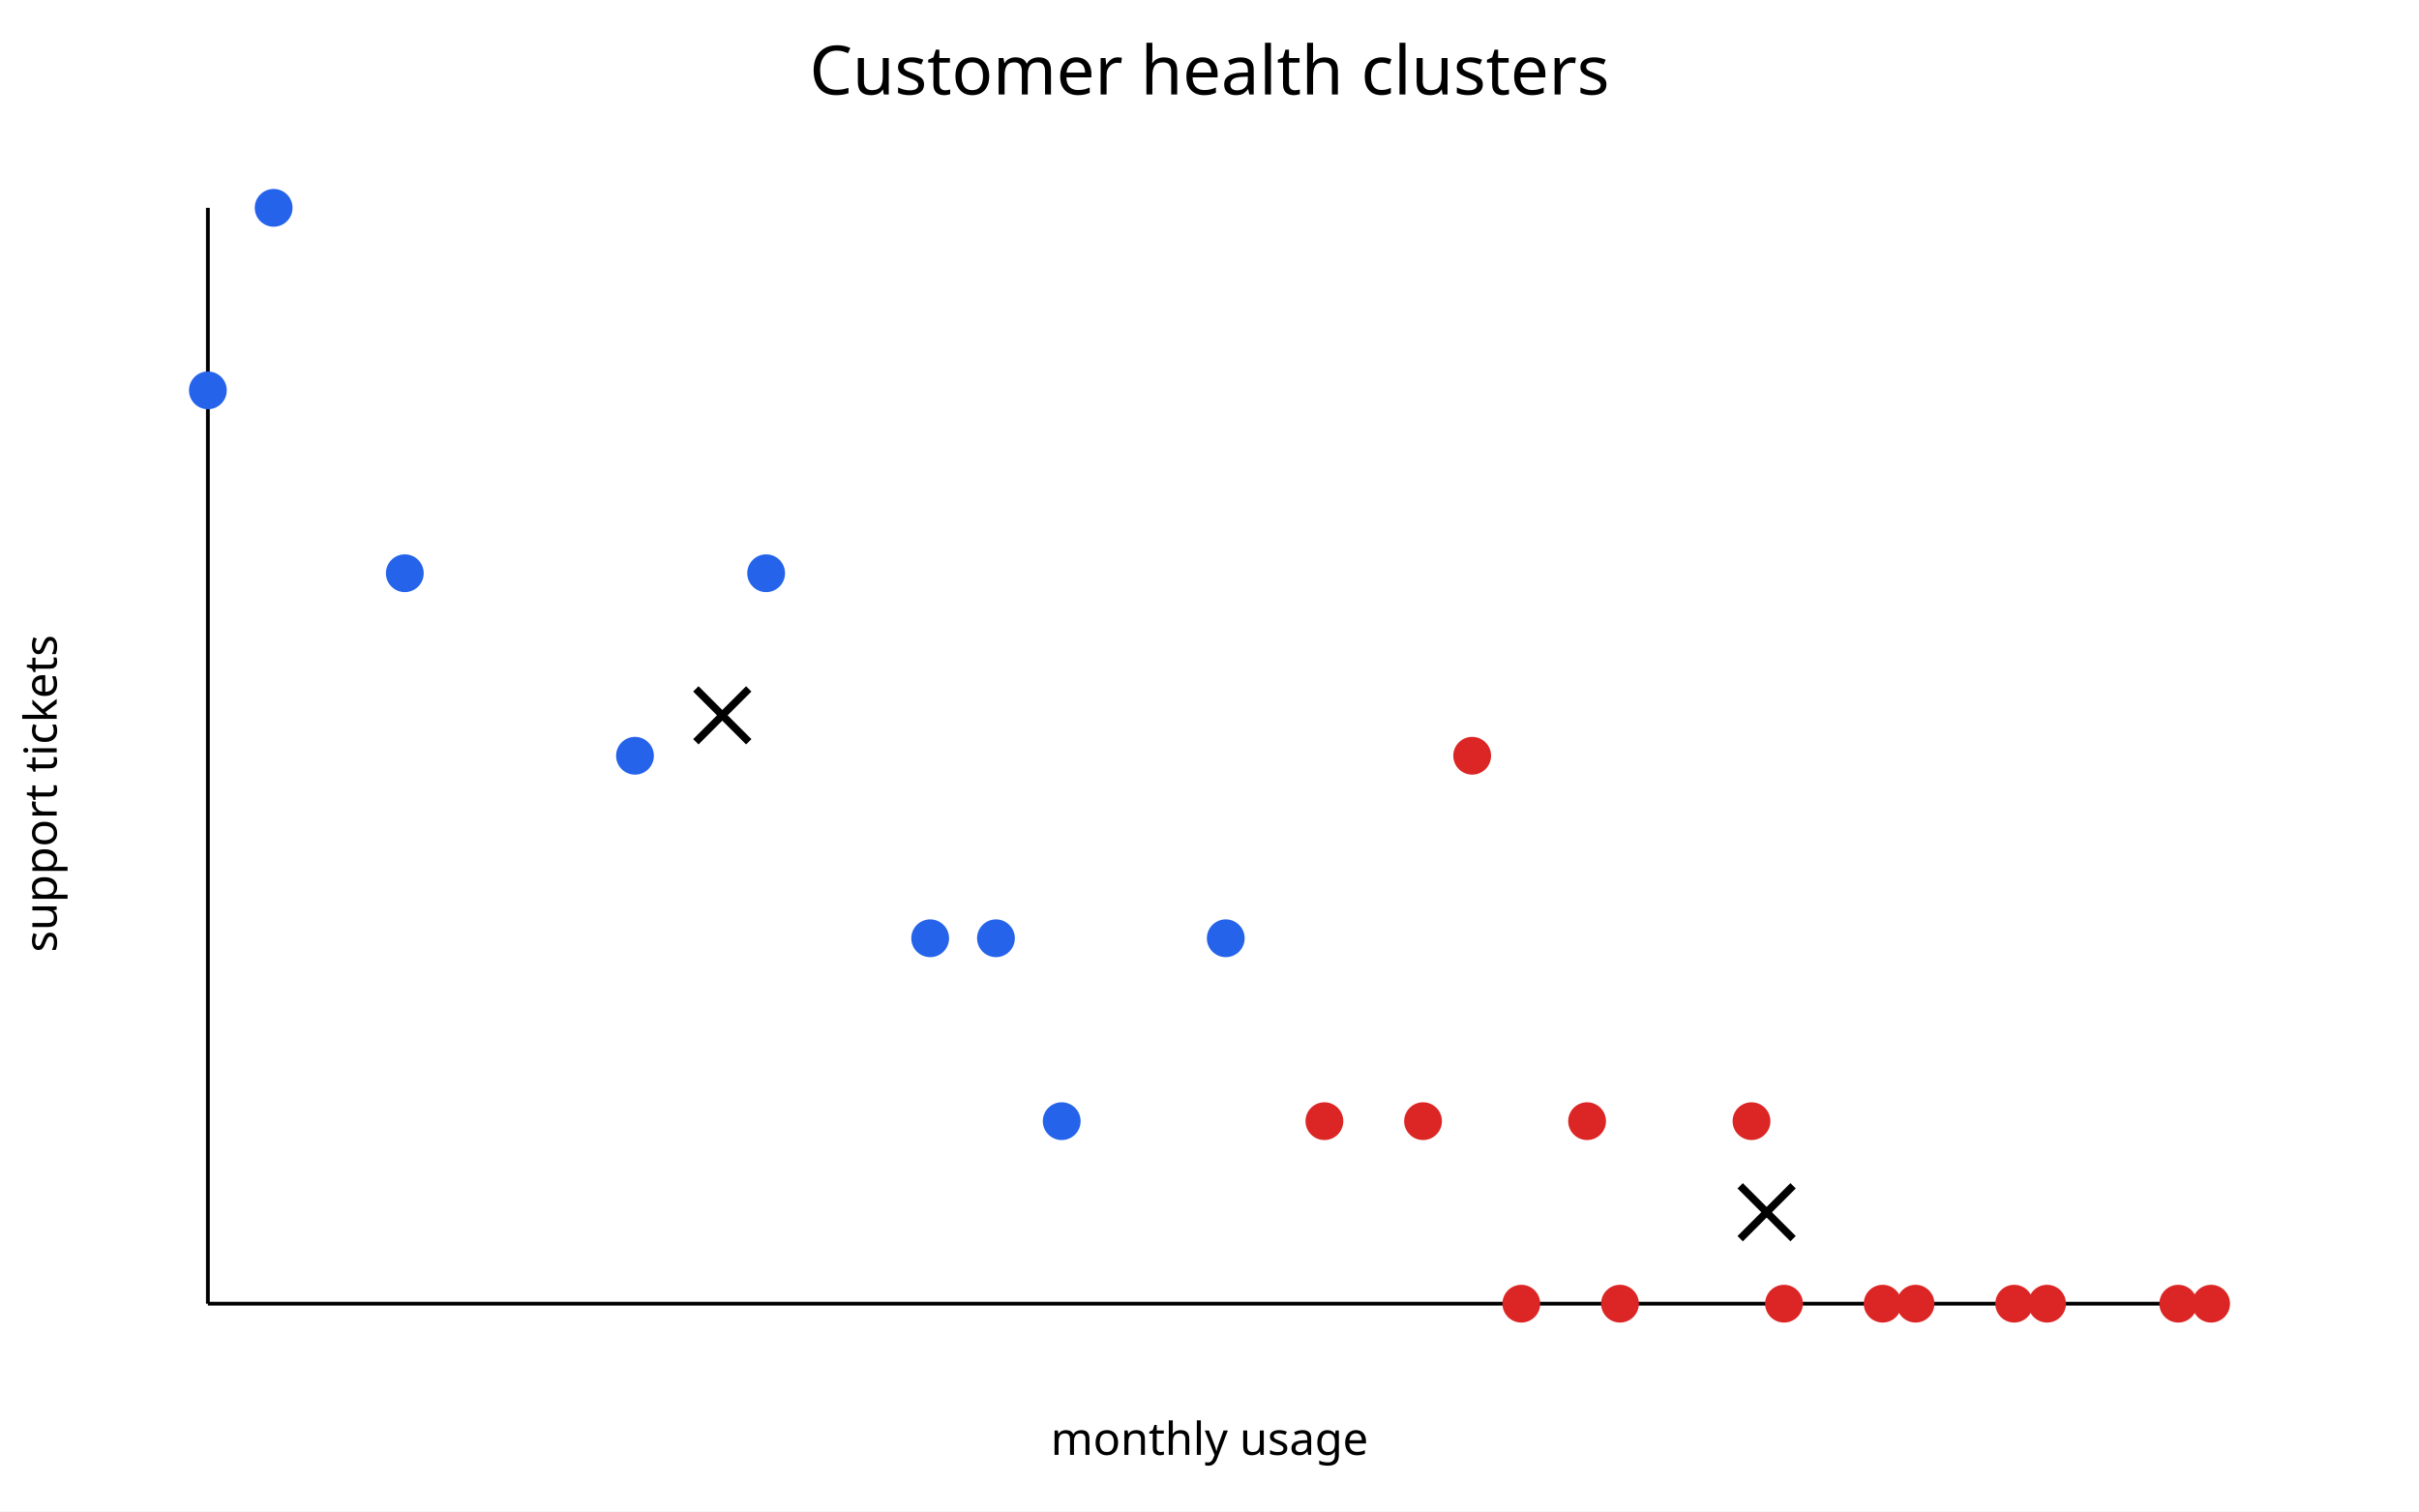
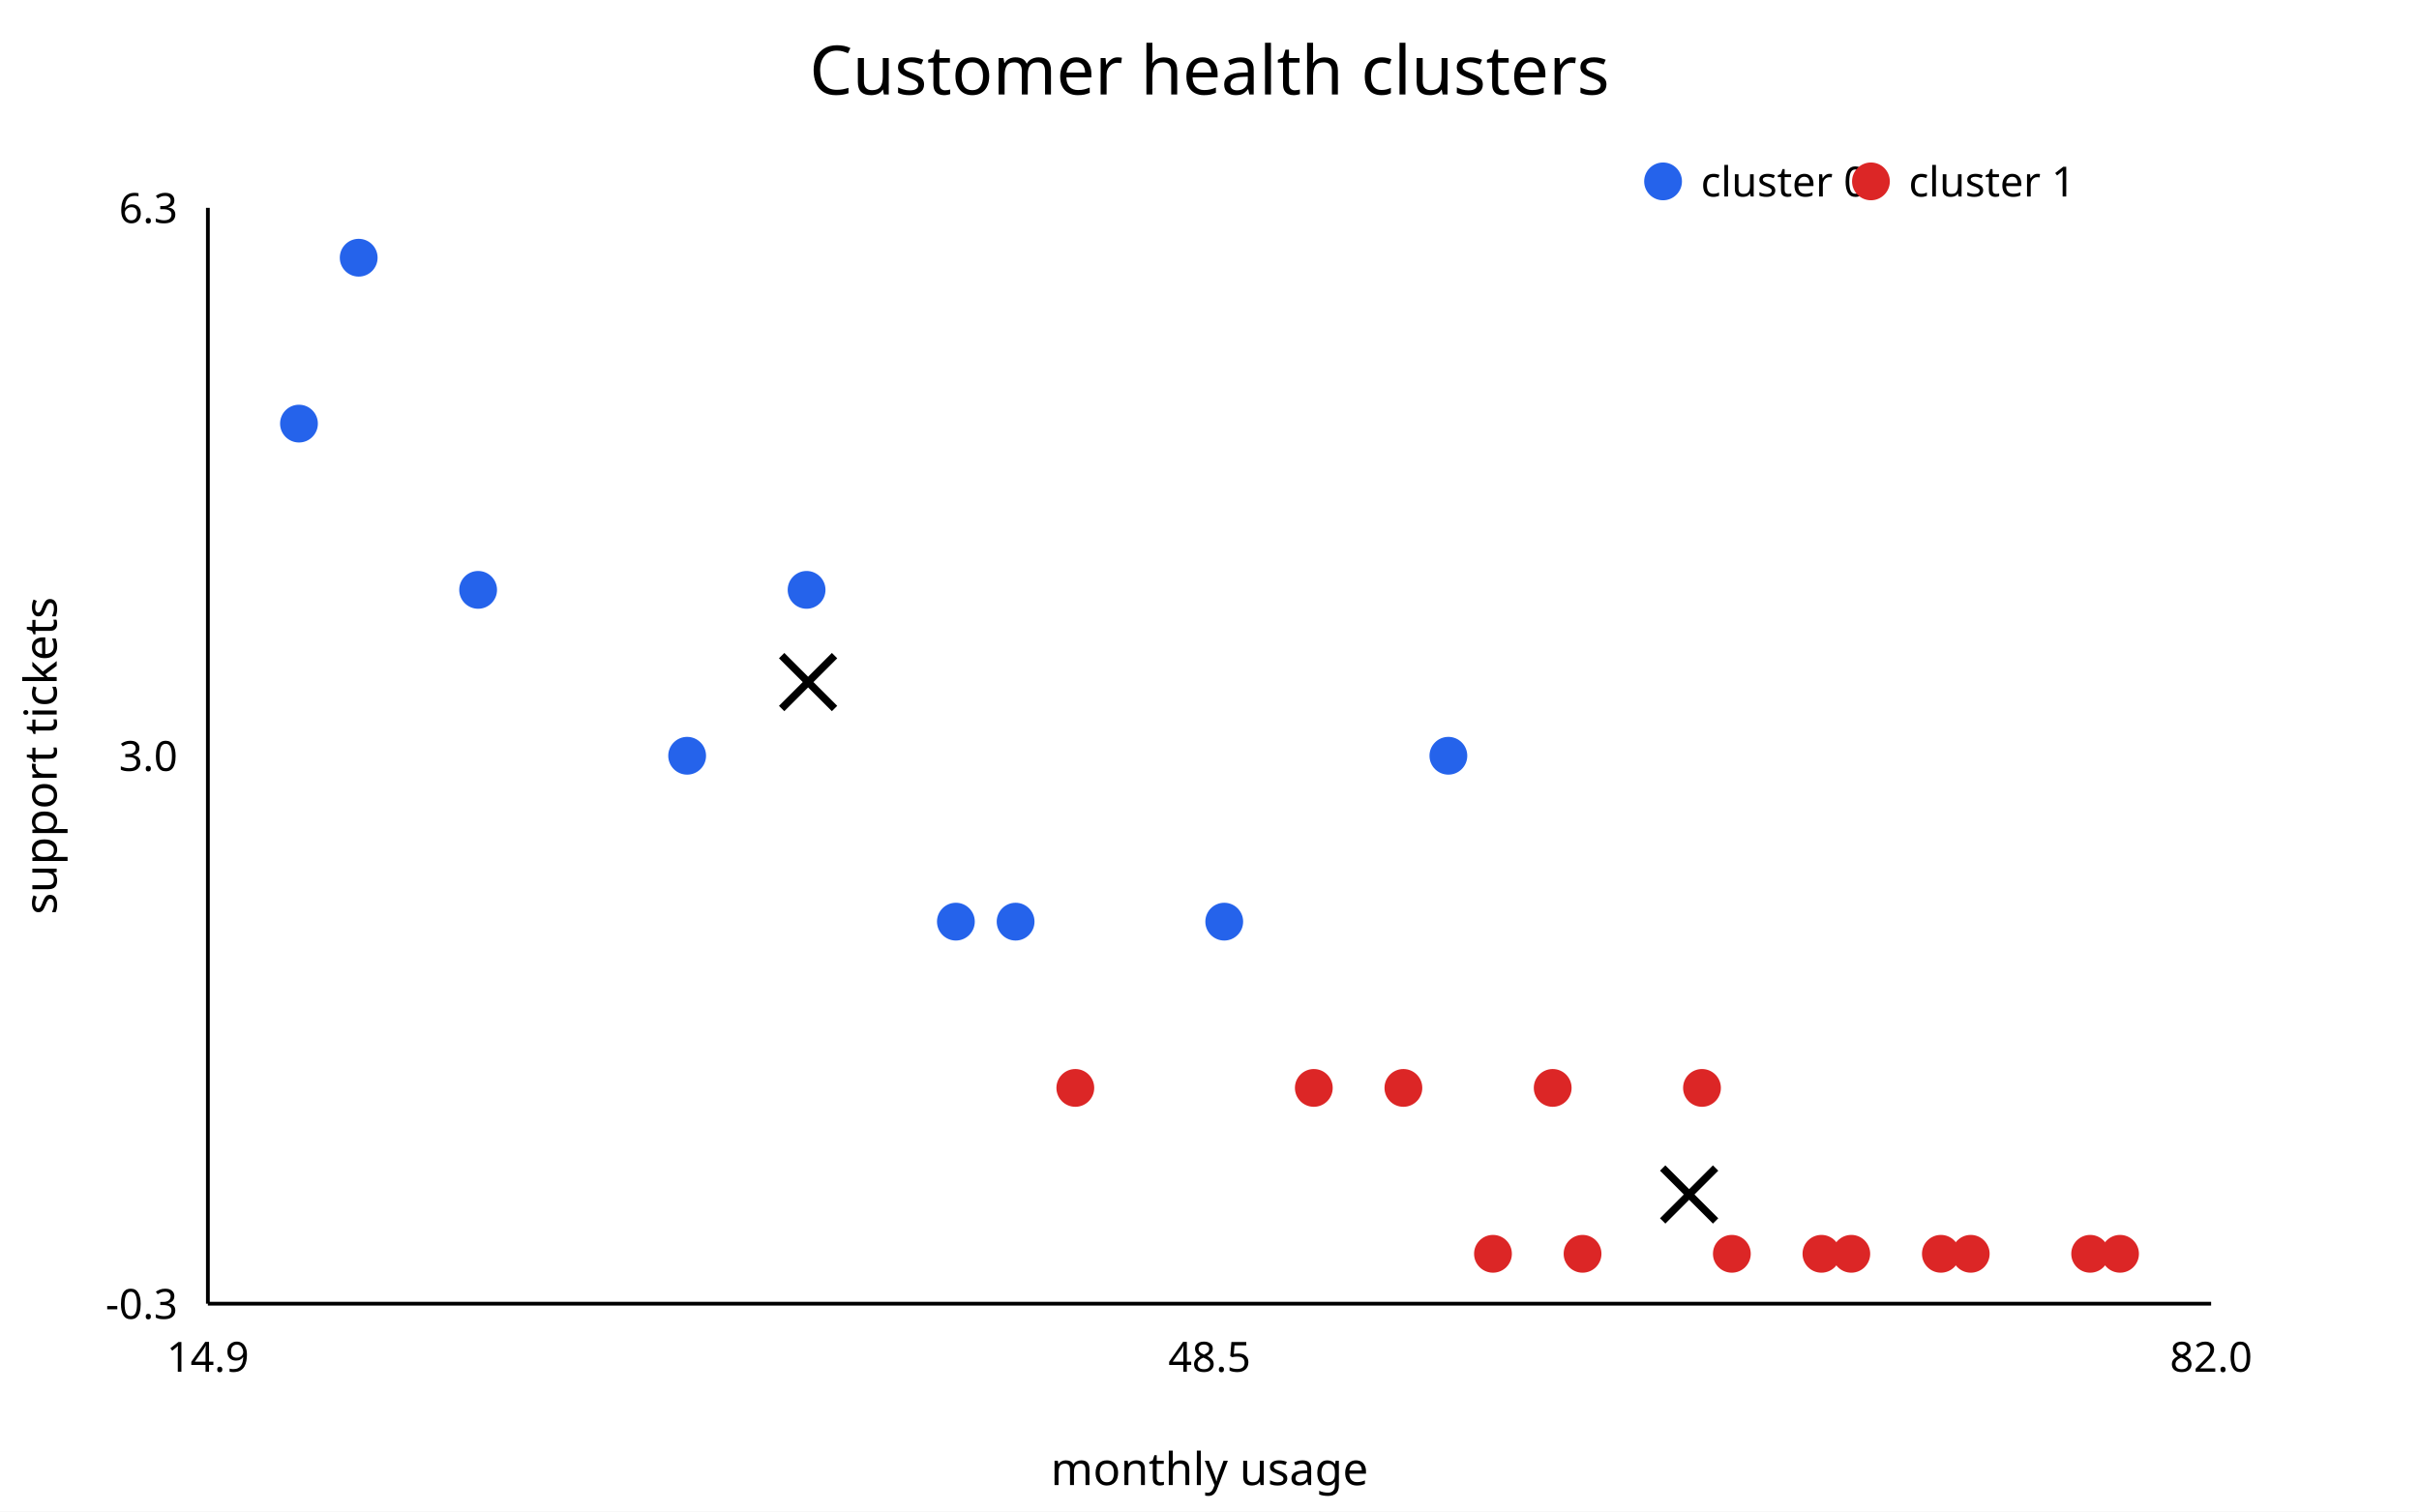
<svg xmlns="http://www.w3.org/2000/svg" width="640" height="400">
  <rect width="100%" height="100%" fill="white" />
  <text x="320.0" y="25" text-anchor="middle" font-family="sans-serif" font-size="18">Customer health clusters</text>
+   <circle cx="440" cy="48" r="5" fill="#2563eb" />
+   <text x="450" y="52" font-family="sans-serif" font-size="11">cluster 0</text>
+   <circle cx="495" cy="48" r="5" fill="#dc2626" />
+   <text x="505" y="52" font-family="sans-serif" font-size="11">cluster 1</text>
  <line x1="55" y1="345" x2="585" y2="345" stroke="black" />
  <line x1="55" y1="55" x2="55" y2="345" stroke="black" />
-   <circle cx="55.0" cy="103.3" r="5" fill="#2563eb" />
-   <circle cx="107.1" cy="151.7" r="5" fill="#2563eb" />
-   <circle cx="168.0" cy="200.0" r="5" fill="#2563eb" />
-   <circle cx="246.1" cy="248.3" r="5" fill="#2563eb" />
-   <circle cx="280.9" cy="296.7" r="5" fill="#2563eb" />
-   <circle cx="350.4" cy="296.7" r="5" fill="#dc2626" />
-   <circle cx="402.5" cy="345.0" r="5" fill="#dc2626" />
-   <circle cx="428.6" cy="345.0" r="5" fill="#dc2626" />
-   <circle cx="463.4" cy="296.7" r="5" fill="#dc2626" />
-   <circle cx="506.8" cy="345.0" r="5" fill="#dc2626" />
-   <circle cx="541.6" cy="345.0" r="5" fill="#dc2626" />
-   <circle cx="585.0" cy="345.0" r="5" fill="#dc2626" />
-   <circle cx="72.4" cy="55.0" r="5" fill="#2563eb" />
-   <circle cx="202.7" cy="151.7" r="5" fill="#2563eb" />
-   <circle cx="263.5" cy="248.3" r="5" fill="#2563eb" />
-   <circle cx="324.3" cy="248.3" r="5" fill="#2563eb" />
-   <circle cx="376.5" cy="296.7" r="5" fill="#dc2626" />
-   <circle cx="419.9" cy="296.7" r="5" fill="#dc2626" />
-   <circle cx="472.0" cy="345.0" r="5" fill="#dc2626" />
-   <circle cx="498.1" cy="345.0" r="5" fill="#dc2626" />
-   <circle cx="532.9" cy="345.0" r="5" fill="#dc2626" />
-   <circle cx="576.3" cy="345.0" r="5" fill="#dc2626" />
-   <circle cx="389.5" cy="200.0" r="5" fill="#dc2626" />
-   <path d="M 184.1 182.3 L 198.1 196.3 M 198.1 182.3 L 184.1 196.3" stroke="black" stroke-width="2" />
-   <path d="M 460.4 313.8 L 474.4 327.8 M 474.4 313.8 L 460.4 327.8" stroke="black" stroke-width="2" />
-   <text x="320" y="385" text-anchor="middle" font-family="sans-serif">monthly usage</text>
-   <text transform="translate(15 210) rotate(-90)" text-anchor="middle" font-family="sans-serif">support tickets</text>
+   <text x="55.0" y="363" text-anchor="middle" font-family="sans-serif" font-size="11">14.9</text>
+   <text x="320.0" y="363" text-anchor="middle" font-family="sans-serif" font-size="11">48.5</text>
+   <text x="585.0" y="363" text-anchor="middle" font-family="sans-serif" font-size="11">82.0</text>
+   <text x="47" y="349.0" text-anchor="end" font-family="sans-serif" font-size="11">-0.3</text>
+   <text x="47" y="204.0" text-anchor="end" font-family="sans-serif" font-size="11">3.0</text>
+   <text x="47" y="59.0" text-anchor="end" font-family="sans-serif" font-size="11">6.3</text>
+   <text x="320.0" y="393" text-anchor="middle" font-family="sans-serif">monthly usage</text>
+   <text transform="translate(15 200.0) rotate(-90)" text-anchor="middle" font-family="sans-serif">support tickets</text>
+   <circle cx="79.1" cy="112.1" r="5" fill="#2563eb" />
+   <circle cx="126.5" cy="156.1" r="5" fill="#2563eb" />
+   <circle cx="181.8" cy="200.0" r="5" fill="#2563eb" />
+   <circle cx="252.9" cy="243.9" r="5" fill="#2563eb" />
+   <circle cx="284.5" cy="287.9" r="5" fill="#dc2626" />
+   <circle cx="347.6" cy="287.9" r="5" fill="#dc2626" />
+   <circle cx="395.0" cy="331.8" r="5" fill="#dc2626" />
+   <circle cx="418.7" cy="331.8" r="5" fill="#dc2626" />
+   <circle cx="450.3" cy="287.9" r="5" fill="#dc2626" />
+   <circle cx="489.8" cy="331.8" r="5" fill="#dc2626" />
+   <circle cx="521.4" cy="331.8" r="5" fill="#dc2626" />
+   <circle cx="560.9" cy="331.8" r="5" fill="#dc2626" />
+   <circle cx="94.9" cy="68.2" r="5" fill="#2563eb" />
+   <circle cx="213.4" cy="156.1" r="5" fill="#2563eb" />
+   <circle cx="268.7" cy="243.9" r="5" fill="#2563eb" />
+   <circle cx="323.9" cy="243.9" r="5" fill="#2563eb" />
+   <circle cx="371.3" cy="287.9" r="5" fill="#dc2626" />
+   <circle cx="410.8" cy="287.9" r="5" fill="#dc2626" />
+   <circle cx="458.2" cy="331.8" r="5" fill="#dc2626" />
+   <circle cx="481.9" cy="331.8" r="5" fill="#dc2626" />
+   <circle cx="513.5" cy="331.8" r="5" fill="#dc2626" />
+   <circle cx="553.0" cy="331.8" r="5" fill="#dc2626" />
+   <circle cx="383.2" cy="200.0" r="5" fill="#2563eb" />
+   <path d="M 206.8 173.5 L 220.8 187.5 M 220.8 173.5 L 206.8 187.5" stroke="black" stroke-width="2" />
+   <path d="M 439.9 309.1 L 453.9 323.1 M 453.9 309.1 L 439.9 323.1" stroke="black" stroke-width="2" />
</svg>
